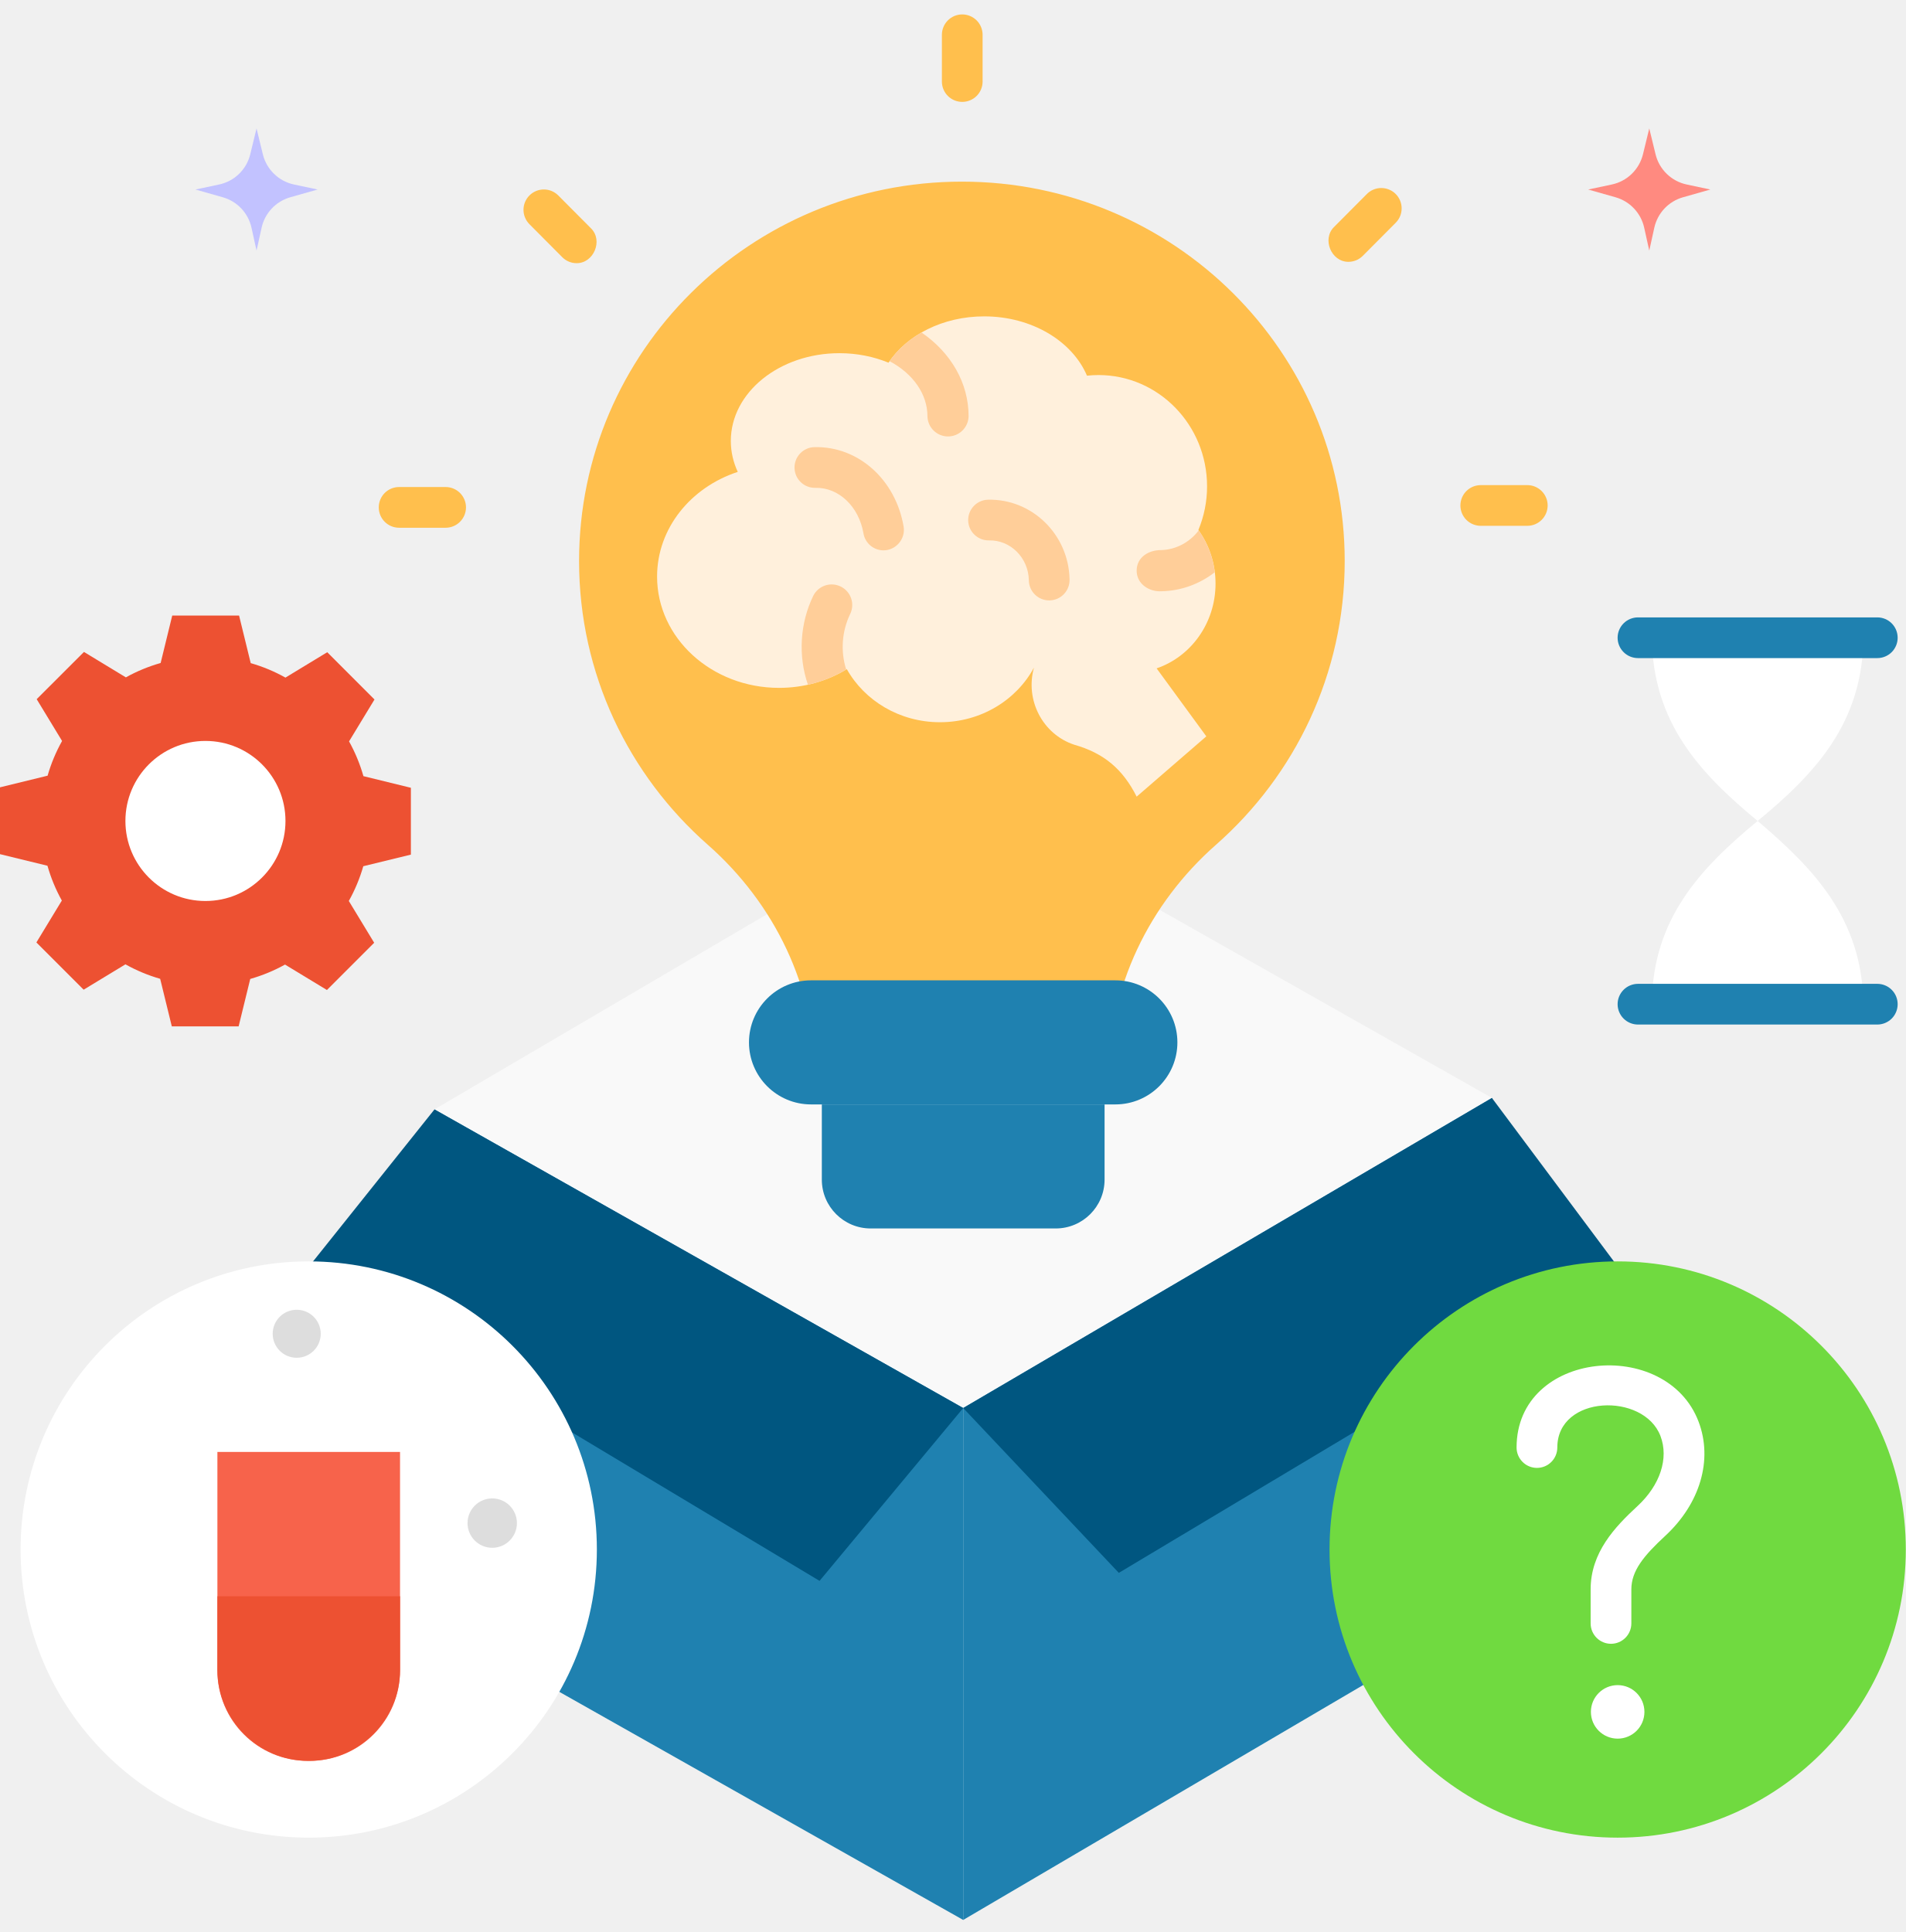
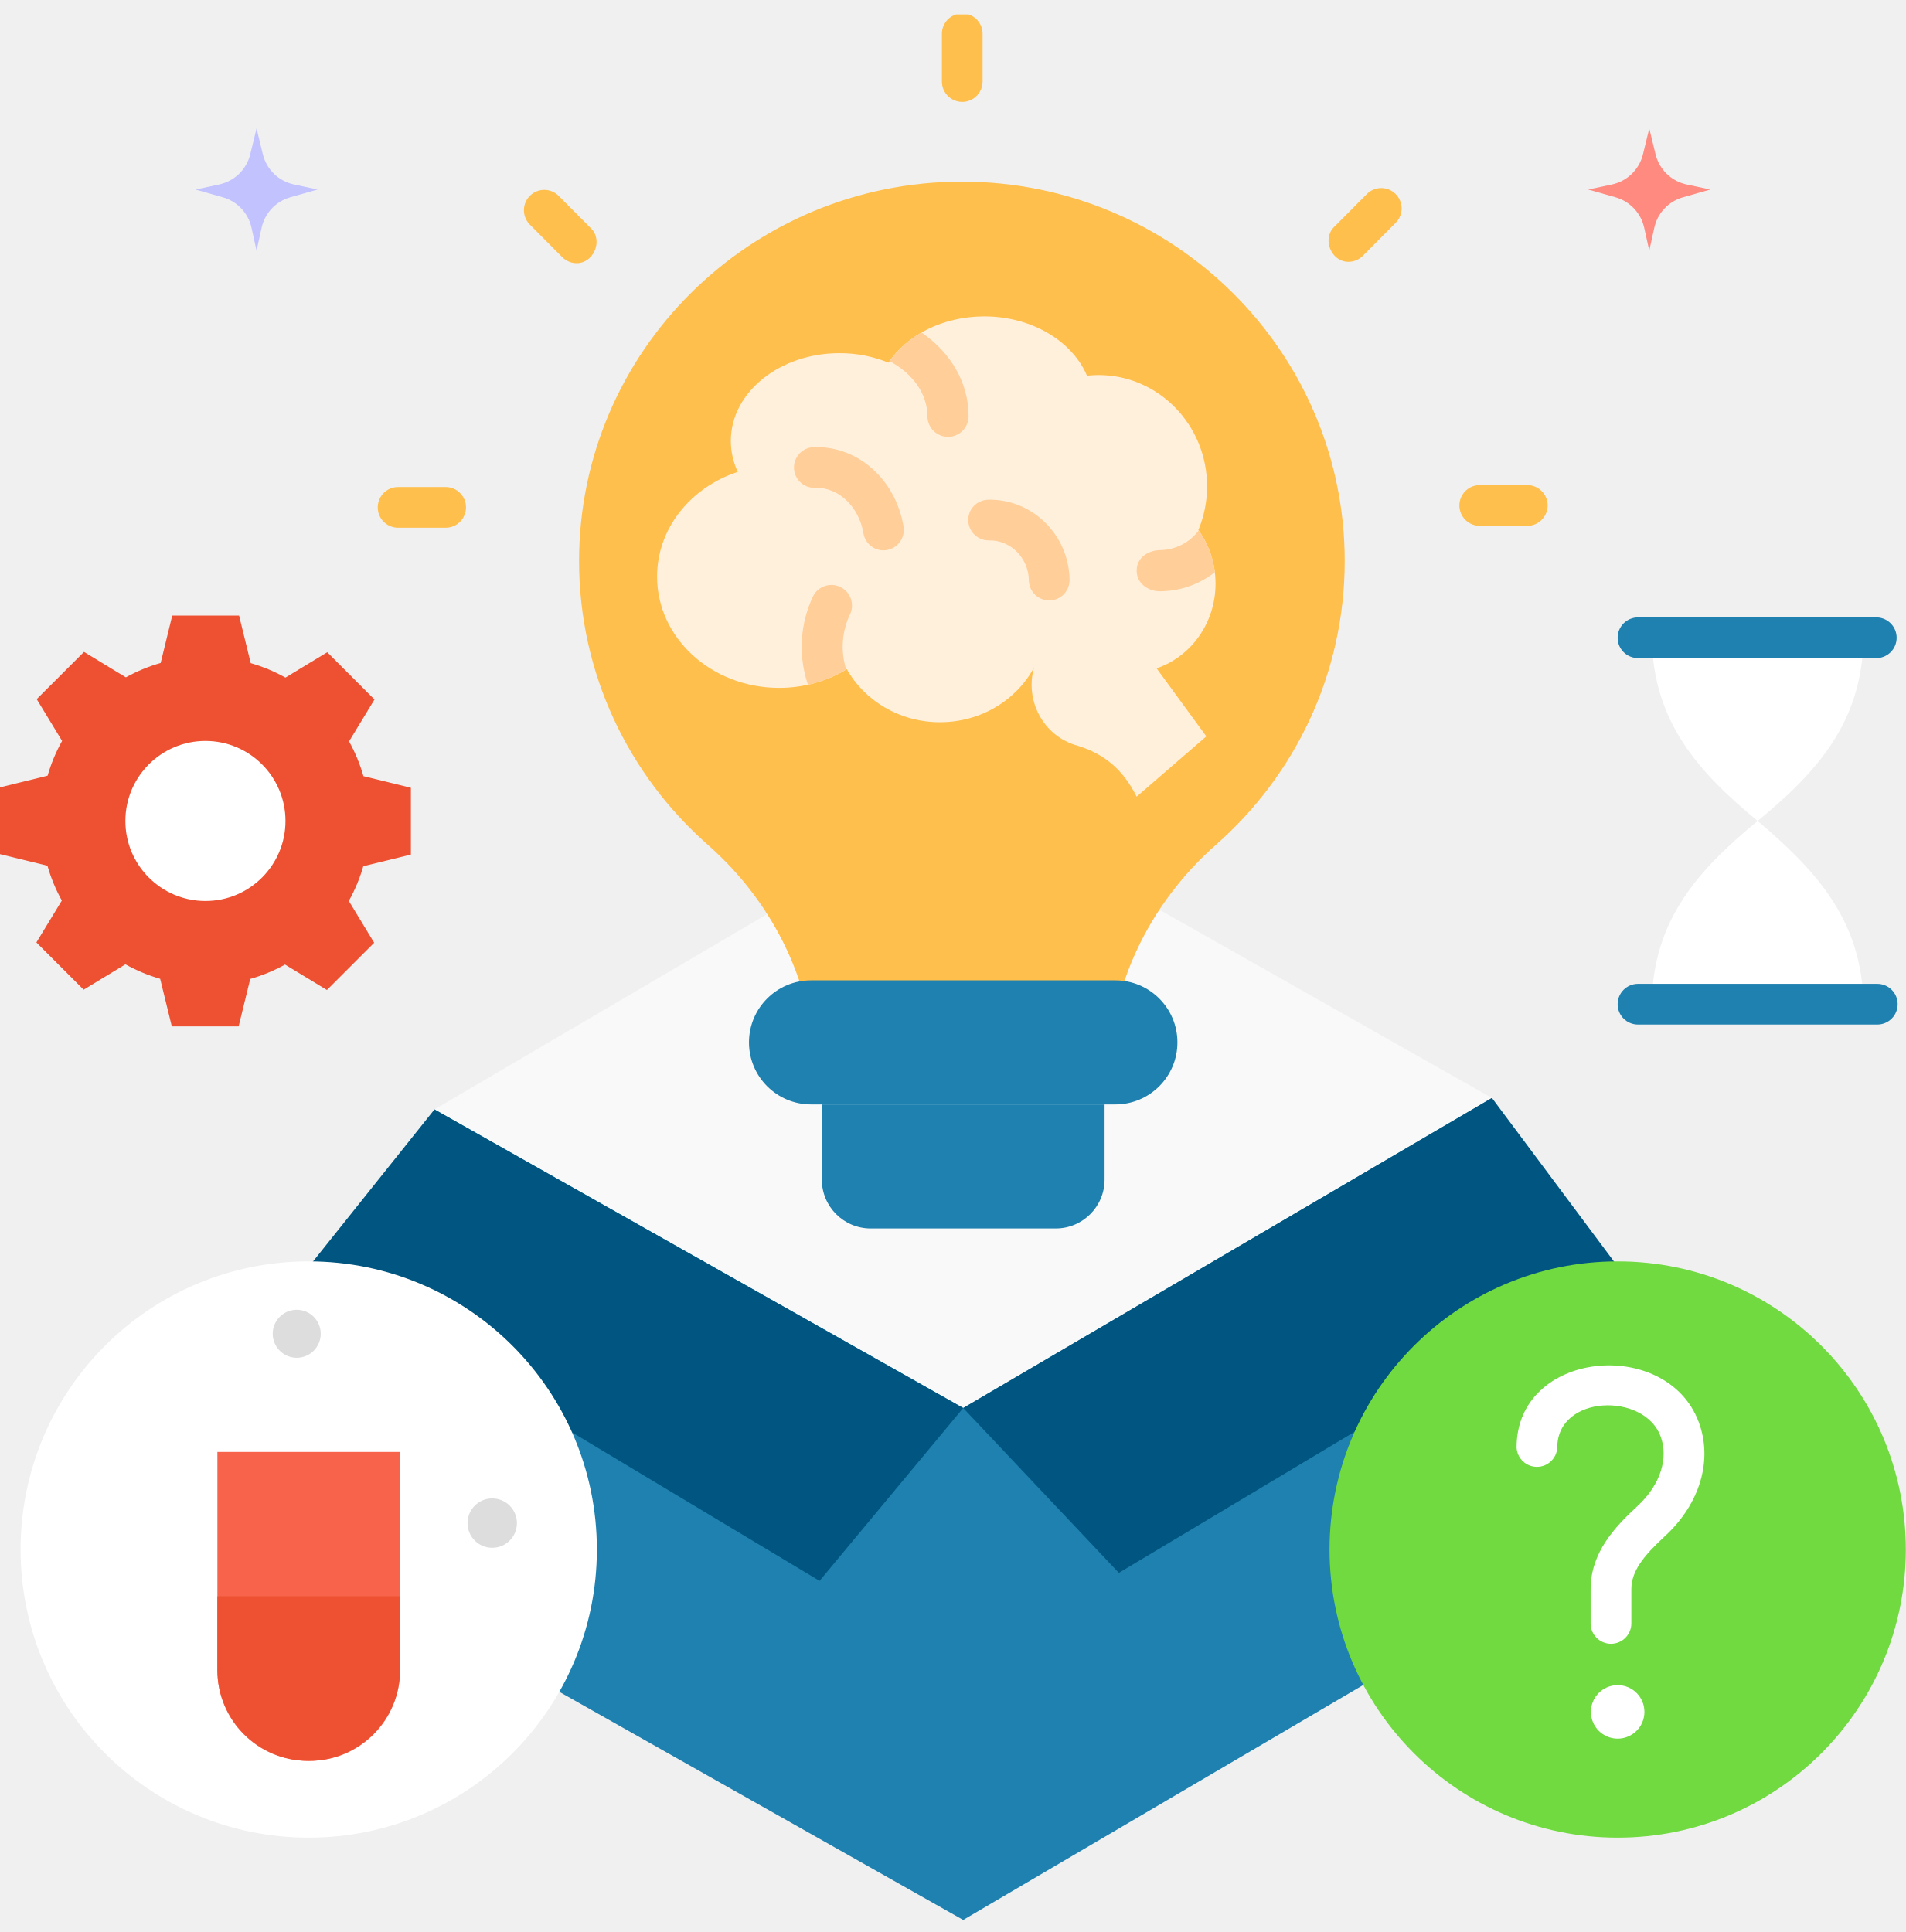
- <svg xmlns="http://www.w3.org/2000/svg" width="72" height="73" viewBox="0 0 72 73" fill="none">
-   <g clip-path="url(#clip0_0_184)">
-     <path d="M66.402 31.02C68.592 29.216 70.365 27.315 70.399 24.097H62.406C62.442 27.311 64.224 29.217 66.402 31.02C64.231 32.815 62.426 34.725 62.406 37.943H70.399C70.351 34.732 68.556 32.848 66.402 31.02Z" fill="white" />
-     <path d="M70.923 24.866H61.882C61.678 24.866 61.482 24.785 61.338 24.641C61.194 24.497 61.112 24.301 61.112 24.097C61.112 23.893 61.194 23.697 61.338 23.553C61.482 23.409 61.678 23.328 61.882 23.328H70.923C71.127 23.328 71.323 23.409 71.467 23.553C71.611 23.697 71.692 23.893 71.692 24.097C71.692 24.301 71.611 24.497 71.467 24.641C71.323 24.785 71.127 24.866 70.923 24.866ZM70.923 38.712H61.882C61.678 38.712 61.482 38.631 61.338 38.487C61.194 38.343 61.112 38.147 61.112 37.943C61.112 37.739 61.194 37.543 61.338 37.399C61.482 37.255 61.678 37.174 61.882 37.174H70.923C71.127 37.174 71.323 37.255 71.467 37.399C71.611 37.543 71.692 37.739 71.692 37.943C71.692 38.147 71.611 38.343 71.467 38.487C71.323 38.631 71.127 38.712 70.923 38.712Z" fill="#1F81B0" />
-     <path d="M15.523 32.291V29.766L13.73 29.327C13.6 28.87 13.418 28.429 13.187 28.013L14.148 26.43L12.363 24.644L10.784 25.603C10.369 25.37 9.929 25.187 9.472 25.056L9.032 23.258H6.507L6.069 25.051C5.612 25.181 5.17 25.363 4.755 25.594L3.172 24.633L1.386 26.418L2.345 27.997C2.113 28.412 1.929 28.852 1.798 29.309L0 29.749V32.274L1.793 32.712C1.923 33.17 2.105 33.611 2.336 34.027L1.375 35.61L3.16 37.395L4.739 36.437C5.154 36.669 5.594 36.853 6.051 36.984L6.491 38.782H9.015L9.454 36.989C9.911 36.859 10.352 36.677 10.768 36.446L12.351 37.407L14.136 35.622L13.178 34.043C13.41 33.628 13.594 33.187 13.725 32.73L15.523 32.291Z" fill="#ED5132" />
-     <path d="M7.761 34.044C9.431 34.044 10.785 32.69 10.785 31.02C10.785 29.35 9.431 27.996 7.761 27.996C6.091 27.996 4.738 29.35 4.738 31.02C4.738 32.69 6.091 34.044 7.761 34.044Z" fill="white" />
-     <path d="M16.414 41.919L36.402 30.186L56.364 41.485V60.812L36.389 72.545L16.414 61.262V41.919Z" fill="#F9F9F9" />
-     <path d="M16.414 41.919V61.262L36.389 72.545V53.202L16.414 41.919Z" fill="#1F81B0" />
-     <path d="M36.389 53.202V72.545L56.364 60.812V41.486L36.389 53.202Z" fill="#1F81B0" />
-     <path d="M36.389 53.202L30.962 59.733L11.508 48.061L16.414 41.919L36.389 53.202Z" fill="#005680" />
-     <path d="M36.389 53.202L42.268 59.43L61.27 48.061L56.364 41.486L36.389 53.202Z" fill="#005680" />
-     <path d="M50.802 21.199C50.802 13.281 44.327 6.863 36.34 6.863C28.352 6.863 21.877 13.282 21.877 21.199C21.877 25.464 23.756 29.293 26.739 31.918C29.266 34.143 30.797 37.3 30.797 40.684V41.724H41.882V40.684C41.882 37.3 43.413 34.143 45.94 31.918C48.922 29.293 50.802 25.464 50.802 21.199ZM36.353 3.85C36.149 3.85 35.953 3.769 35.809 3.625C35.665 3.481 35.584 3.285 35.584 3.081V1.315C35.584 1.111 35.665 0.915 35.809 0.771C35.953 0.626 36.149 0.545 36.353 0.545C36.557 0.545 36.752 0.626 36.897 0.771C37.041 0.915 37.122 1.111 37.122 1.315V3.081C37.122 3.285 37.041 3.481 36.897 3.625C36.752 3.769 36.557 3.85 36.353 3.85ZM21.787 9.944C21.686 9.945 21.585 9.925 21.492 9.886C21.398 9.847 21.313 9.79 21.242 9.718L20 8.469C19.856 8.324 19.777 8.128 19.777 7.925C19.778 7.721 19.86 7.526 20.004 7.383C20.148 7.239 20.344 7.159 20.547 7.159C20.751 7.159 20.946 7.24 21.09 7.384L22.333 8.633C22.788 9.09 22.432 9.944 21.787 9.944ZM16.835 19.941H15.078C14.874 19.941 14.678 19.86 14.534 19.715C14.39 19.571 14.309 19.375 14.309 19.171C14.309 18.967 14.39 18.772 14.534 18.627C14.678 18.483 14.874 18.402 15.078 18.402H16.835C17.039 18.402 17.235 18.483 17.379 18.627C17.523 18.772 17.605 18.967 17.605 19.171C17.605 19.375 17.523 19.571 17.379 19.715C17.235 19.86 17.039 19.941 16.835 19.941ZM57.7 19.868H55.942C55.738 19.868 55.543 19.787 55.398 19.643C55.254 19.499 55.173 19.303 55.173 19.099C55.173 18.895 55.254 18.699 55.398 18.555C55.543 18.411 55.738 18.33 55.942 18.33H57.7C57.904 18.33 58.099 18.411 58.243 18.555C58.388 18.699 58.469 18.895 58.469 19.099C58.469 19.303 58.388 19.499 58.243 19.643C58.099 19.787 57.904 19.868 57.7 19.868ZM50.94 9.893C50.295 9.893 49.939 9.039 50.394 8.582L51.637 7.333C51.708 7.261 51.793 7.203 51.886 7.164C51.98 7.125 52.08 7.104 52.181 7.104C52.282 7.104 52.383 7.123 52.476 7.162C52.57 7.2 52.655 7.257 52.727 7.328C52.799 7.399 52.855 7.484 52.894 7.578C52.933 7.671 52.953 7.771 52.953 7.873C52.953 7.974 52.934 8.074 52.895 8.168C52.856 8.261 52.799 8.346 52.728 8.418L51.485 9.667C51.414 9.739 51.329 9.796 51.235 9.835C51.141 9.873 51.041 9.893 50.94 9.893Z" fill="#FFBF4D" />
-     <path d="M42.138 37.042H30.64C29.346 37.042 28.296 38.092 28.296 39.386C28.296 40.68 29.346 41.73 30.64 41.73H42.138C43.432 41.73 44.481 40.68 44.481 39.386C44.481 38.091 43.432 37.042 42.138 37.042Z" fill="#1F81B0" />
-     <path d="M41.73 41.73H31.048V44.571C31.048 45.59 31.874 46.417 32.894 46.417H39.884C40.903 46.417 41.73 45.59 41.73 44.571V41.73Z" fill="#1F81B0" />
-     <path d="M45.922 22.051C45.922 21.291 45.681 20.59 45.274 20.026C45.491 19.503 45.603 18.942 45.602 18.376C45.602 16.054 43.765 14.171 41.499 14.171C41.352 14.171 41.207 14.18 41.065 14.195C40.512 12.892 38.983 11.954 37.183 11.954C35.618 11.954 34.259 12.662 33.567 13.704C33.01 13.475 32.38 13.345 31.713 13.345C29.447 13.345 27.61 14.83 27.61 16.662C27.61 17.073 27.703 17.466 27.872 17.83C26.095 18.413 24.824 19.964 24.824 21.787C24.824 24.109 26.887 25.991 29.433 25.991C30.38 25.991 31.26 25.731 31.992 25.284C32.663 26.477 33.987 27.289 35.512 27.289C37.06 27.289 38.402 26.45 39.062 25.226C38.722 26.456 39.392 27.742 40.578 28.137C41.709 28.458 42.417 29.06 42.942 30.101L45.574 27.823L43.696 25.254C44.988 24.814 45.922 23.547 45.922 22.051Z" fill="#FFF0DC" />
-     <path d="M35.038 15.728C35.042 15.932 35.126 16.126 35.271 16.268C35.416 16.411 35.612 16.491 35.815 16.491C36.019 16.491 36.214 16.411 36.36 16.268C36.505 16.126 36.589 15.932 36.593 15.728C36.593 14.475 35.93 13.328 34.814 12.563C34.319 12.847 33.906 13.218 33.607 13.647C34.498 14.122 35.038 14.894 35.038 15.728ZM32.123 23.191C32.21 23.006 32.221 22.794 32.153 22.601C32.085 22.409 31.944 22.251 31.76 22.161C31.577 22.072 31.365 22.058 31.172 22.123C30.978 22.188 30.818 22.327 30.726 22.509C30.221 23.544 30.147 24.782 30.523 25.871C31.032 25.759 31.521 25.565 31.969 25.297C31.749 24.607 31.805 23.843 32.123 23.191ZM39.637 22.686C39.436 22.686 39.243 22.607 39.1 22.467C38.956 22.326 38.873 22.135 38.869 21.934L38.868 21.913C38.849 21.073 38.173 20.398 37.362 20.419C36.941 20.426 36.586 20.091 36.577 19.666C36.575 19.566 36.592 19.465 36.629 19.371C36.666 19.277 36.721 19.191 36.791 19.118C36.86 19.045 36.944 18.986 37.036 18.946C37.129 18.905 37.229 18.883 37.33 18.881C38.992 18.847 40.367 20.191 40.407 21.878L40.407 21.9C40.409 22.001 40.392 22.101 40.355 22.195C40.318 22.29 40.264 22.375 40.194 22.448C40.124 22.521 40.04 22.58 39.948 22.621C39.855 22.661 39.756 22.683 39.655 22.686L39.637 22.686ZM43.866 20.785C43.411 20.78 42.942 21.044 42.942 21.563C42.942 22.069 43.421 22.369 43.883 22.34L43.891 22.34C44.627 22.324 45.325 22.064 45.894 21.622C45.822 21.036 45.608 20.496 45.285 20.043C44.945 20.492 44.425 20.77 43.866 20.785ZM33.378 20.795C33.197 20.795 33.021 20.73 32.883 20.613C32.744 20.496 32.651 20.333 32.621 20.154C32.448 19.136 31.68 18.41 30.803 18.433C30.702 18.435 30.602 18.418 30.508 18.381C30.413 18.345 30.327 18.29 30.254 18.22C30.181 18.151 30.122 18.067 30.081 17.975C30.041 17.882 30.019 17.783 30.016 17.682C30.012 17.478 30.088 17.28 30.229 17.133C30.37 16.985 30.563 16.899 30.767 16.895C32.421 16.853 33.836 18.119 34.138 19.897C34.217 20.363 33.846 20.795 33.378 20.795Z" fill="#FFCE99" />
-     <path d="M61.114 69.435C67.126 69.435 72 64.561 72 58.548C72 52.535 67.126 47.661 61.114 47.661C55.103 47.661 50.229 52.535 50.229 58.548C50.229 64.561 55.103 69.435 61.114 69.435Z" fill="#70DA40" />
-     <path d="M60.862 62.11C60.658 62.11 60.462 62.029 60.318 61.884C60.174 61.74 60.093 61.544 60.093 61.34V60.054C60.093 58.66 61.008 57.697 61.865 56.905C62.718 56.116 63.051 55.104 62.733 54.264C62.104 52.599 58.834 52.701 58.834 54.694C58.834 54.898 58.753 55.094 58.609 55.238C58.464 55.383 58.269 55.464 58.065 55.464C57.861 55.464 57.665 55.383 57.521 55.238C57.377 55.094 57.295 54.898 57.295 54.694C57.295 51.015 62.956 50.502 64.172 53.72C64.716 55.158 64.232 56.811 62.909 58.034C62.1 58.783 61.631 59.353 61.631 60.054V61.34C61.631 61.544 61.55 61.74 61.406 61.884C61.262 62.029 61.066 62.11 60.862 62.11Z" fill="white" />
-     <path d="M61.114 65.694C61.673 65.694 62.125 65.242 62.125 64.683C62.125 64.125 61.673 63.672 61.114 63.672C60.556 63.672 60.103 64.125 60.103 64.683C60.103 65.242 60.556 65.694 61.114 65.694Z" fill="white" />
-     <path d="M11.663 69.435C17.675 69.435 22.549 64.561 22.549 58.548C22.549 52.535 17.675 47.661 11.663 47.661C5.651 47.661 0.778 52.535 0.778 58.548C0.778 64.561 5.651 69.435 11.663 69.435Z" fill="white" />
-     <path d="M11.7 66.534H11.626C9.741 66.534 8.213 65.006 8.213 63.12V54.092H15.113V63.12C15.113 65.006 13.585 66.534 11.7 66.534Z" fill="#F7634B" />
-     <path d="M16.029 54.861H7.297C7.093 54.861 6.897 54.78 6.753 54.636C6.609 54.491 6.528 54.296 6.528 54.092C6.528 53.888 6.609 53.692 6.753 53.548C6.897 53.404 7.093 53.322 7.297 53.322H16.029C16.233 53.322 16.429 53.404 16.573 53.548C16.717 53.692 16.798 53.888 16.798 54.092C16.798 54.296 16.717 54.491 16.573 54.636C16.429 54.78 16.233 54.861 16.029 54.861Z" fill="white" />
-     <path d="M8.213 60.313V63.083C8.213 64.989 9.758 66.534 11.663 66.534C13.569 66.534 15.114 64.989 15.114 63.083V60.313H8.213Z" fill="#ED5132" />
-     <path d="M11.21 51.303C11.71 51.303 12.117 50.897 12.117 50.396C12.117 49.895 11.71 49.489 11.21 49.489C10.708 49.489 10.302 49.895 10.302 50.396C10.302 50.897 10.708 51.303 11.21 51.303Z" fill="#DDDDDD" />
-     <path d="M18.596 58.483C19.111 58.483 19.529 58.065 19.529 57.55C19.529 57.035 19.111 56.617 18.596 56.617C18.081 56.617 17.663 57.035 17.663 57.55C17.663 58.065 18.081 58.483 18.596 58.483Z" fill="#DDDDDD" />
-     <path d="M8.278 6.971L7.385 7.161L8.418 7.454C8.685 7.53 8.927 7.676 9.118 7.879C9.308 8.081 9.441 8.331 9.501 8.602L9.692 9.468L9.884 8.602C9.944 8.331 10.076 8.081 10.267 7.879C10.457 7.676 10.699 7.53 10.966 7.454L12 7.161L11.106 6.971C10.822 6.911 10.562 6.772 10.354 6.57C10.146 6.368 9.999 6.112 9.93 5.83L9.692 4.853L9.454 5.83C9.386 6.112 9.239 6.368 9.031 6.57C8.823 6.772 8.562 6.911 8.278 6.971Z" fill="#C2C2FF" />
-     <path d="M60.894 6.971L60 7.161L61.034 7.454C61.301 7.53 61.543 7.676 61.733 7.879C61.924 8.081 62.056 8.331 62.116 8.602L62.308 9.468L62.499 8.602C62.559 8.331 62.692 8.081 62.882 7.879C63.073 7.676 63.315 7.53 63.582 7.454L64.615 7.161L63.721 6.971C63.438 6.911 63.177 6.772 62.969 6.57C62.761 6.368 62.614 6.112 62.546 5.83L62.308 4.853L62.07 5.83C62.001 6.112 61.854 6.368 61.646 6.57C61.438 6.772 61.177 6.911 60.894 6.971Z" fill="#FF8A80" />
+ <svg xmlns="http://www.w3.org/2000/svg" width="72" height="73" fill="none">
+   <g clip-path="url(#a)">
+     <path d="M66.402 31.02c2.19-1.804 3.963-3.705 3.997-6.923h-7.993c.036 3.214 1.818 5.12 3.996 6.923-2.171 1.795-3.976 3.705-3.996 6.923h7.993c-.048-3.21-1.843-5.095-3.997-6.923z" fill="#fff" />
+     <path d="M70.923 24.866h-9.041a.769.769 0 1 1 0-1.538h9.041a.77.77 0 0 1 0 1.538zm0 13.846h-9.041a.769.769 0 0 1 0-1.538h9.041a.769.769 0 1 1 0 1.538z" fill="#1F81B0" />
+     <path d="M15.523 32.29v-2.524l-1.793-.439a6.168 6.168 0 0 0-.543-1.314l.961-1.583-1.785-1.786-1.579.959a6.163 6.163 0 0 0-1.312-.547l-.44-1.798H6.507L6.07 25.05a6.17 6.17 0 0 0-1.314.543l-1.583-.961-1.786 1.785.959 1.579a6.162 6.162 0 0 0-.547 1.313L0 29.75v2.524l1.793.438c.13.458.312.899.543 1.315l-.961 1.583 1.785 1.785 1.579-.958c.415.232.855.416 1.312.547l.44 1.798h2.524l.439-1.793c.457-.13.898-.312 1.314-.543l1.583.961 1.785-1.785-.958-1.58c.232-.414.416-.855.547-1.312l1.798-.44z" fill="#ED5132" />
+     <path d="M7.761 34.044a3.024 3.024 0 1 0 0-6.048 3.024 3.024 0 0 0 0 6.048z" fill="#fff" />
+     <path d="m16.414 41.92 19.988-11.734 19.962 11.3v19.326L36.389 72.545 16.414 61.262V41.92z" fill="#F9F9F9" />
+     <path d="M16.414 41.92v19.342l19.975 11.283V53.202L16.414 41.92zM36.389 53.202v19.343l19.975-11.733V41.486L36.389 53.202z" fill="#1F81B0" />
+     <path d="m36.389 53.202-5.427 6.531-19.454-11.672 4.906-6.142 19.975 11.283zM36.389 53.202l5.88 6.228 19-11.37-4.905-6.575-19.975 11.717z" fill="#005680" />
+     <path d="M50.802 21.199c0-7.918-6.475-14.336-14.462-14.336-7.988 0-14.463 6.419-14.463 14.336 0 4.265 1.88 8.094 4.862 10.72 2.527 2.224 4.058 5.381 4.058 8.765v1.04h11.085v-1.04c0-3.383 1.53-6.54 4.058-8.766 2.982-2.625 4.862-6.454 4.862-10.72zM36.352 3.85a.77.77 0 0 1-.768-.77V1.316a.77.77 0 1 1 1.538 0V3.08a.77.77 0 0 1-.77.77zM21.788 9.944a.766.766 0 0 1-.545-.226L20 8.468a.769.769 0 0 1 1.09-1.084l1.243 1.249c.455.457.099 1.311-.546 1.311zm-4.952 9.996h-1.757a.77.77 0 1 1 0-1.538h1.757a.769.769 0 1 1 0 1.538zm40.865-.072h-1.758a.77.77 0 1 1 0-1.538H57.7a.769.769 0 1 1 0 1.538zm-6.76-9.975c-.645 0-1-.854-.546-1.311l1.243-1.25a.768.768 0 1 1 1.09 1.086l-1.242 1.249a.767.767 0 0 1-.545.226z" fill="#FFBF4D" />
+     <path d="M42.138 37.042H30.64a2.344 2.344 0 1 0 0 4.688h11.498a2.344 2.344 0 1 0 0-4.688z" fill="#1F81B0" />
+     <path d="M41.73 41.73H31.048v2.84c0 1.02.826 1.847 1.846 1.847h6.99c1.02 0 1.846-.827 1.846-1.846V41.73z" fill="#1F81B0" />
+     <path d="M45.922 22.051c0-.76-.241-1.461-.648-2.025a4.279 4.279 0 0 0 .328-1.65c0-2.322-1.837-4.205-4.103-4.205a4.05 4.05 0 0 0-.434.024c-.553-1.303-2.082-2.24-3.882-2.24-1.565 0-2.924.707-3.616 1.748a4.887 4.887 0 0 0-1.854-.358c-2.266 0-4.103 1.485-4.103 3.317 0 .41.093.804.262 1.168-1.777.583-3.048 2.134-3.048 3.957 0 2.322 2.063 4.204 4.61 4.204.946 0 1.826-.26 2.558-.707.671 1.193 1.995 2.005 3.52 2.005 1.548 0 2.89-.839 3.55-2.063-.34 1.23.33 2.516 1.517 2.91 1.13.322 1.838.924 2.363 1.965l2.632-2.278-1.878-2.57c1.292-.439 2.226-1.706 2.226-3.202z" fill="#FFF0DC" />
+     <path d="M35.038 15.728a.777.777 0 0 0 1.555 0c0-1.253-.663-2.4-1.78-3.165a3.706 3.706 0 0 0-1.206 1.084c.89.475 1.43 1.247 1.43 2.081zm-2.915 7.463a.778.778 0 0 0-1.397-.682 4.456 4.456 0 0 0-.203 3.362 4.82 4.82 0 0 0 1.446-.574 2.857 2.857 0 0 1 .154-2.107zm7.514-.505a.769.769 0 0 1-.768-.752v-.02c-.02-.841-.696-1.516-1.507-1.495a.773.773 0 0 1-.733-1.048.77.77 0 0 1 .7-.49c1.663-.034 3.038 1.31 3.078 2.997v.022a.767.767 0 0 1-.752.786h-.018zm4.229-1.901c-.455-.005-.924.259-.924.778 0 .506.479.806.941.777h.008a3.384 3.384 0 0 0 2.003-.718 3.433 3.433 0 0 0-.609-1.579 1.85 1.85 0 0 1-1.42.742zm-10.488.01a.77.77 0 0 1-.757-.64c-.173-1.02-.941-1.745-1.818-1.723a.769.769 0 1 1-.036-1.537c1.654-.042 3.069 1.224 3.37 3.002a.777.777 0 0 1-.759.898z" fill="#FFCE99" />
+     <path d="M61.114 69.435C67.126 69.435 72 64.56 72 58.548c0-6.013-4.874-10.887-10.886-10.887-6.011 0-10.885 4.874-10.885 10.887 0 6.013 4.874 10.887 10.886 10.887z" fill="#70DA40" />
+     <path d="M60.862 62.11a.77.77 0 0 1-.77-.77v-1.286c0-1.394.916-2.357 1.773-3.15.853-.788 1.186-1.8.868-2.64-.629-1.665-3.9-1.563-3.9.43a.77.77 0 0 1-1.538 0c0-3.679 5.661-4.192 6.877-.974.544 1.438.06 3.091-1.263 4.314-.81.749-1.278 1.32-1.278 2.02v1.286a.77.77 0 0 1-.769.77zM61.114 65.694a1.01 1.01 0 1 0 0-2.022 1.01 1.01 0 0 0 0 2.022zM11.663 69.435c6.012 0 10.886-4.874 10.886-10.887 0-6.013-4.874-10.887-10.886-10.887S.778 52.535.778 58.548c0 6.013 4.873 10.887 10.885 10.887z" fill="#fff" />
+     <path d="M11.7 66.534h-.074a3.414 3.414 0 0 1-3.413-3.414v-9.028h6.9v9.028a3.414 3.414 0 0 1-3.413 3.414z" fill="#F7634B" />
+     <path d="M16.03 54.861H7.296a.77.77 0 0 1 0-1.538h8.732a.77.77 0 0 1 0 1.538z" fill="#fff" />
+     <path d="M8.213 60.313v2.77a3.45 3.45 0 1 0 6.9 0v-2.77h-6.9z" fill="#ED5132" />
+     <path d="M11.21 51.303a.907.907 0 1 0 0-1.814.907.907 0 0 0 0 1.814zM18.596 58.483a.933.933 0 1 0 0-1.866.933.933 0 0 0 0 1.866z" fill="#DDD" />
+     <path d="m8.278 6.971-.893.19 1.033.293a1.538 1.538 0 0 1 1.083 1.148l.191.866.192-.866a1.539 1.539 0 0 1 1.082-1.148L12 7.16l-.894-.19a1.538 1.538 0 0 1-1.176-1.14l-.238-.978-.238.977a1.538 1.538 0 0 1-1.176 1.141z" fill="#C2C2FF" />
+     <path d="m60.894 6.971-.894.19 1.034.293a1.539 1.539 0 0 1 1.082 1.148l.192.866.191-.866a1.538 1.538 0 0 1 1.083-1.148l1.033-.293-.893-.19a1.538 1.538 0 0 1-1.176-1.14l-.238-.978-.238.977a1.538 1.538 0 0 1-1.176 1.141z" fill="#FF8A80" />
  </g>
  <defs>
-     <clipPath id="clip0_0_184">
-       <rect width="72" height="72" fill="white" transform="translate(0 0.545288)" />
+     <clipPath id="a">
+       <path fill="#fff" transform="translate(0 .545)" d="M0 0h72v72H0z" />
    </clipPath>
  </defs>
</svg>
